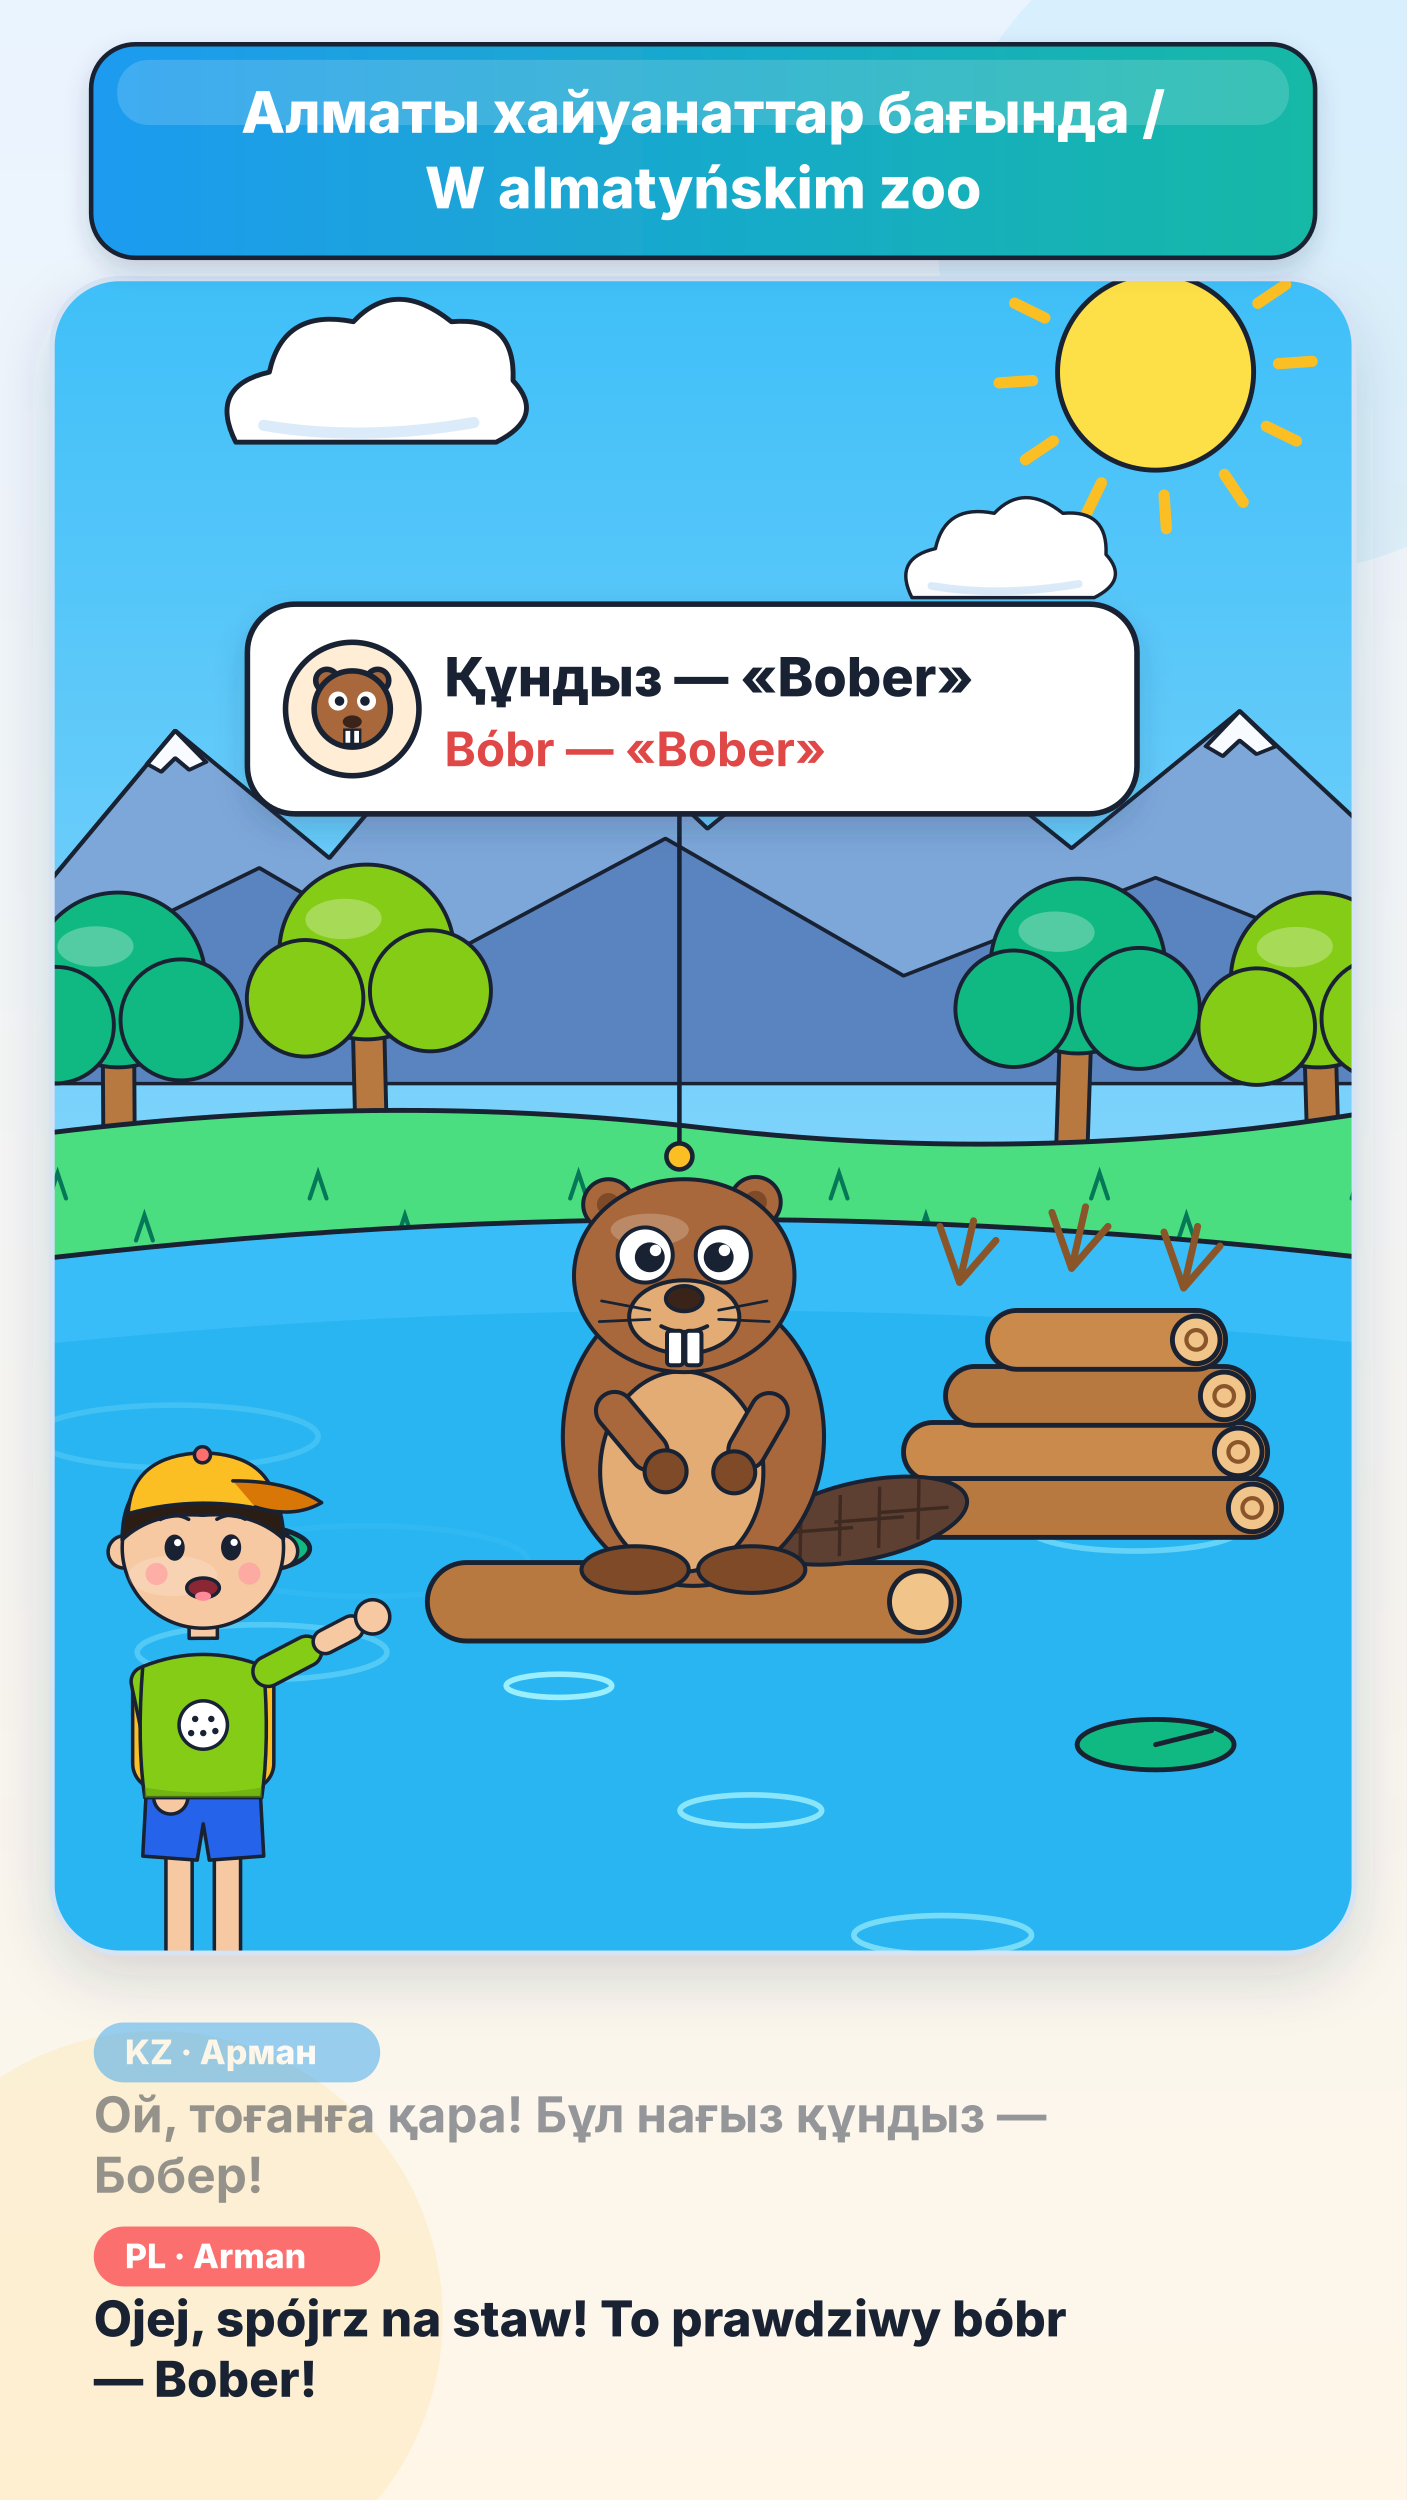
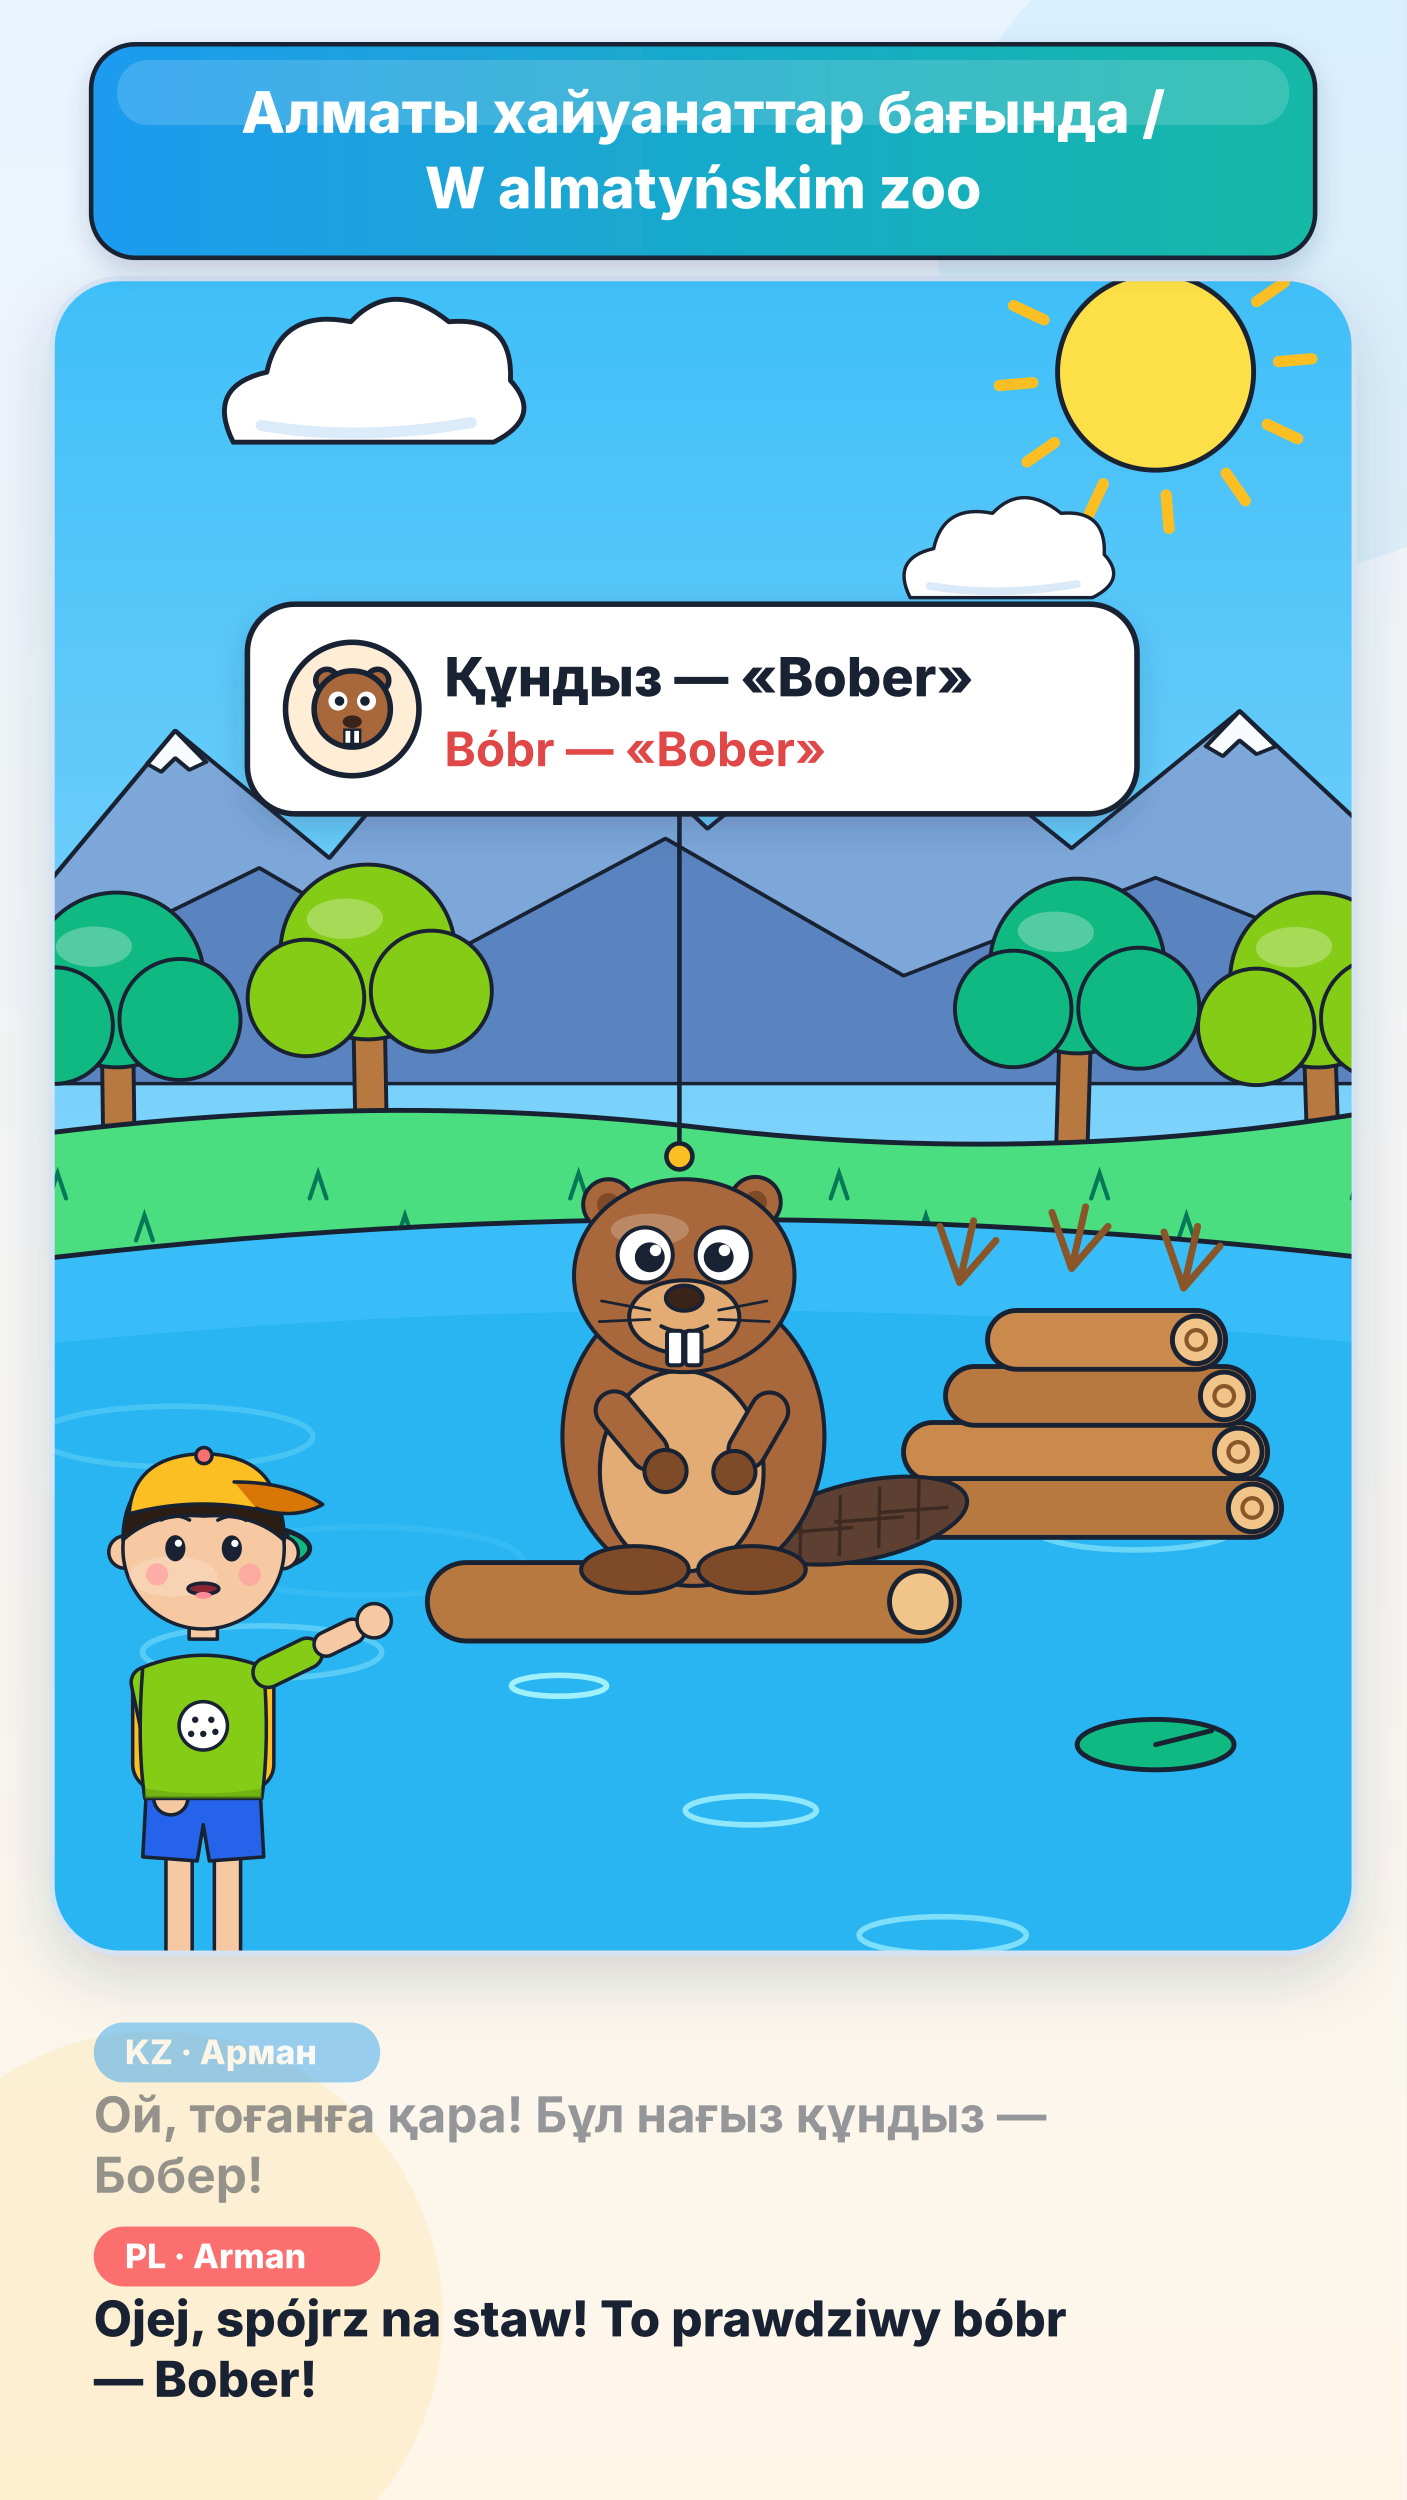
<svg xmlns="http://www.w3.org/2000/svg" viewBox="0 0 1080 1920" width="1080" height="1920" shape-rendering="geometricPrecision" text-rendering="geometricPrecision">
  <g>
    <defs>
      <linearGradient id="bgg" x1="0" y1="0" x2="0" y2="1">
        <stop offset="0" stop-color="#EAF4FF" />
        <stop offset="1" stop-color="#FFF6E8" />
      </linearGradient>
      <filter id="soft" x="-20%" y="-20%" width="140%" height="140%">
        <feDropShadow dx="0" dy="18" stdDeviation="22" flood-color="#1E3A5F" flood-opacity="0.18" />
      </filter>
      <filter id="lift" x="-30%" y="-30%" width="160%" height="160%">
        <feDropShadow dx="0" dy="8" stdDeviation="10" flood-color="#1E3A5F" flood-opacity="0.22" />
      </filter>
      <linearGradient id="hdr" x1="0" y1="0" x2="1" y2="0">
        <stop offset="0" stop-color="#1E9BF0" />
        <stop offset="1" stop-color="#14B8A6" />
      </linearGradient>
      <linearGradient id="cta" x1="0" y1="0" x2="0" y2="1">
        <stop offset="0" stop-color="#FF8A80" />
        <stop offset="0.55" stop-color="#FB6F6F" />
        <stop offset="1" stop-color="#E04848" />
      </linearGradient>
    </defs>
    <rect width="1080" height="1920" fill="url(#bgg)" />
    <circle cx="120" cy="1780" r="220" fill="#FBBF24" opacity="0.12" />
    <circle cx="980" cy="180" r="260" fill="#38BDF8" opacity="0.1" />
  </g>
  <g>
    <defs>
      <clipPath id="cardclip">
        <rect x="40" y="214" width="1000" height="1286" rx="52" />
      </clipPath>
    </defs>
    <rect x="40" y="214" width="1000" height="1286" rx="52" fill="#FFFFFF" filter="url(#soft)" />
    <g clip-path="url(#cardclip)">
      <g transform="translate(40 214)">
        <g opacity="1" transform="translate(500 643) scale(1) translate(-500 -643)">
          <g>
-             <g transform="translate(503.3061 900) scale(1.075592) translate(-500 -900)">
+             <g transform="translate(503.3143 900) scale(1.075581) translate(-500 -900)">
              <g>
                <defs>
                  <linearGradient id="sky" x1="0" y1="0" x2="0" y2="1">
                    <stop offset="0" stop-color="#38BDF8" />
                    <stop offset="1" stop-color="#BAE6FD" />
                  </linearGradient>
                </defs>
                <rect width="1000" height="1286" fill="url(#sky)" />
                <g transform="translate(820 130)">
                  <circle r="70" fill="#FDE047" stroke="#182232" stroke-width="3.5" stroke-linecap="round" stroke-linejoin="round" />
-                   <path d="M-49.134 -73.006 L-62.535 -92.916" stroke="#FBBF24" stroke-width="8" stroke-linecap="round" />
-                   <path d="M-6.049 -87.792 L-7.698 -111.735" stroke="#FBBF24" stroke-width="8" stroke-linecap="round" />
-                   <path d="M38.658 -79.054 L49.201 -100.615" stroke="#FBBF24" stroke-width="8" stroke-linecap="round" />
-                   <path d="M73.006 -49.134 L92.916 -62.535" stroke="#FBBF24" stroke-width="8" stroke-linecap="round" />
-                   <path d="M87.792 -6.049 L111.735 -7.698" stroke="#FBBF24" stroke-width="8" stroke-linecap="round" />
-                   <path d="M79.054 38.658 L100.615 49.201" stroke="#FBBF24" stroke-width="8" stroke-linecap="round" />
-                   <path d="M49.134 73.006 L62.535 92.916" stroke="#FBBF24" stroke-width="8" stroke-linecap="round" />
-                   <path d="M6.049 87.792 L7.698 111.735" stroke="#FBBF24" stroke-width="8" stroke-linecap="round" />
-                   <path d="M-38.658 79.054 L-49.201 100.615" stroke="#FBBF24" stroke-width="8" stroke-linecap="round" />
-                   <path d="M-73.006 49.134 L-92.916 62.535" stroke="#FBBF24" stroke-width="8" stroke-linecap="round" />
-                   <path d="M-87.792 6.049 L-111.735 7.698" stroke="#FBBF24" stroke-width="8" stroke-linecap="round" />
-                   <path d="M-79.054 -38.658 L-100.615 -49.201" stroke="#FBBF24" stroke-width="8" stroke-linecap="round" />
-                 </g>
-                 <g transform="translate(253.2 150) scale(1)">
+                   <path d="M-50.344 -72.177 L-64.074 -91.861" stroke="#FBBF24" stroke-width="8" stroke-linecap="round" />
+                   <path d="M-7.511 -87.679 L-9.56 -111.591" stroke="#FBBF24" stroke-width="8" stroke-linecap="round" />
+                   <path d="M37.335 -79.688 L47.517 -101.421" stroke="#FBBF24" stroke-width="8" stroke-linecap="round" />
+                   <path d="M72.177 -50.344 L91.861 -64.074" stroke="#FBBF24" stroke-width="8" stroke-linecap="round" />
+                   <path d="M87.679 -7.511 L111.591 -9.56" stroke="#FBBF24" stroke-width="8" stroke-linecap="round" />
+                   <path d="M79.688 37.335 L101.421 47.517" stroke="#FBBF24" stroke-width="8" stroke-linecap="round" />
+                   <path d="M50.344 72.177 L64.074 91.861" stroke="#FBBF24" stroke-width="8" stroke-linecap="round" />
+                   <path d="M7.511 87.679 L9.56 111.591" stroke="#FBBF24" stroke-width="8" stroke-linecap="round" />
+                   <path d="M-37.335 79.688 L-47.517 101.421" stroke="#FBBF24" stroke-width="8" stroke-linecap="round" />
+                   <path d="M-72.177 50.344 L-91.861 64.074" stroke="#FBBF24" stroke-width="8" stroke-linecap="round" />
+                   <path d="M-87.679 7.511 L-111.591 9.56" stroke="#FBBF24" stroke-width="8" stroke-linecap="round" />
+                   <path d="M-79.688 -37.335 L-101.421 -47.517" stroke="#FBBF24" stroke-width="8" stroke-linecap="round" />
+                 </g>
+                 <g transform="translate(251.3667 150) scale(1)">
                  <path d="M-90 30 Q-110 -10 -66 -20 Q-56 -66 -6 -56 Q24 -88 64 -56 Q110 -60 108 -14 Q132 12 96 30 Z" fill="#FFFFFF" stroke="#182232" stroke-width="3.5" stroke-linecap="round" stroke-linejoin="round" />
                  <path d="M-70 18 Q0 30 80 16" fill="none" stroke="#DCEBFA" stroke-width="8" stroke-linecap="round" />
                </g>
-                 <g transform="translate(709 270) scale(0.7)">
+                 <g transform="translate(707.75 270) scale(0.7)">
                  <path d="M-90 30 Q-110 -10 -66 -20 Q-56 -66 -6 -56 Q24 -88 64 -56 Q110 -60 108 -14 Q132 12 96 30 Z" fill="#FFFFFF" stroke="#182232" stroke-width="3.5" stroke-linecap="round" stroke-linejoin="round" />
                  <path d="M-70 18 Q0 30 80 16" fill="none" stroke="#DCEBFA" stroke-width="8" stroke-linecap="round" />
                </g>
-                 <g transform="translate(-129.2 90) scale(0.55)">
+                 <g transform="translate(-130.7 90) scale(0.55)">
                  <path d="M-90 30 Q-110 -10 -66 -20 Q-56 -66 -6 -56 Q24 -88 64 -56 Q110 -60 108 -14 Q132 12 96 30 Z" fill="#FFFFFF" stroke="#182232" stroke-width="3.5" stroke-linecap="round" stroke-linejoin="round" />
                  <path d="M-70 18 Q0 30 80 16" fill="none" stroke="#DCEBFA" stroke-width="8" stroke-linecap="round" />
                </g>
              </g>
              <g transform="translate(0 470) scale(1 0.7)">
                <path d="M-20 120 L120 -120 L230 10 L360 -210 L500 -20 L620 -160 L760 0 L880 -140 L1030 60 L1030 220 L-20 220 Z" fill="#7DA7D9" stroke="#182232" stroke-width="3.5" stroke-linecap="round" stroke-linejoin="round" />
                <path d="M320 -140 L360 -210 L400 -150 L380 -130 L360 -150 L340 -128 Z M590 -112 L620 -160 L652 -114 L634 -100 L620 -116 L604 -98 Z M100 -86 L120 -120 L142 -88 L130 -80 L120 -92 L110 -78 Z M856 -104 L880 -140 L906 -104 L892 -96 L880 -110 L868 -94 Z" fill="#F8FBFF" stroke="#182232" stroke-width="3.5" stroke-linecap="round" stroke-linejoin="round" />
                <path d="M-20 160 L180 20 L300 120 L470 -10 L640 130 L820 30 L1030 150 L1030 240 L-20 240 Z" fill="#5A84BF" stroke="#182232" stroke-width="3.5" stroke-linecap="round" stroke-linejoin="round" />
              </g>
-               <g transform="translate(80 700) scale(0.8) rotate(-0.3451524)">
+               <g transform="translate(80 700) scale(0.8) rotate(-0.7471944)">
                <rect x="-14" y="-120" width="28" height="120" rx="8" fill="#B7793F" stroke="#182232" stroke-width="3.5" stroke-linecap="round" stroke-linejoin="round" />
                <circle cx="0" cy="-170" r="78" fill="#10B981" stroke="#182232" stroke-width="3.5" stroke-linecap="round" stroke-linejoin="round" />
                <circle cx="-56" cy="-130" r="52" fill="#10B981" stroke="#182232" stroke-width="3.5" stroke-linecap="round" stroke-linejoin="round" />
                <circle cx="56" cy="-134" r="54" fill="#10B981" stroke="#182232" stroke-width="3.5" stroke-linecap="round" stroke-linejoin="round" />
                <ellipse cx="-20" cy="-200" rx="34" ry="18" fill="#FFFFFF" opacity="0.28" />
              </g>
-               <g transform="translate(260 680) scale(0.8) rotate(-1.371705)">
+               <g transform="translate(260 680) scale(0.8) rotate(-1.039118)">
                <rect x="-14" y="-120" width="28" height="120" rx="8" fill="#B7793F" stroke="#182232" stroke-width="3.5" stroke-linecap="round" stroke-linejoin="round" />
                <circle cx="0" cy="-170" r="78" fill="#84CC16" stroke="#182232" stroke-width="3.5" stroke-linecap="round" stroke-linejoin="round" />
                <circle cx="-56" cy="-130" r="52" fill="#84CC16" stroke="#182232" stroke-width="3.5" stroke-linecap="round" stroke-linejoin="round" />
                <circle cx="56" cy="-134" r="54" fill="#84CC16" stroke="#182232" stroke-width="3.5" stroke-linecap="round" stroke-linejoin="round" />
                <ellipse cx="-20" cy="-200" rx="34" ry="18" fill="#FFFFFF" opacity="0.28" />
              </g>
-               <g transform="translate(760 690) scale(0.8) rotate(1.893213)">
+               <g transform="translate(760 690) scale(0.8) rotate(1.717784)">
                <rect x="-14" y="-120" width="28" height="120" rx="8" fill="#B7793F" stroke="#182232" stroke-width="3.5" stroke-linecap="round" stroke-linejoin="round" />
                <circle cx="0" cy="-170" r="78" fill="#10B981" stroke="#182232" stroke-width="3.5" stroke-linecap="round" stroke-linejoin="round" />
                <circle cx="-56" cy="-130" r="52" fill="#10B981" stroke="#182232" stroke-width="3.5" stroke-linecap="round" stroke-linejoin="round" />
                <circle cx="56" cy="-134" r="54" fill="#10B981" stroke="#182232" stroke-width="3.5" stroke-linecap="round" stroke-linejoin="round" />
                <ellipse cx="-20" cy="-200" rx="34" ry="18" fill="#FFFFFF" opacity="0.28" />
              </g>
-               <g transform="translate(940 700) scale(0.8) rotate(-1.649581)">
+               <g transform="translate(940 700) scale(0.8) rotate(-1.848656)">
                <rect x="-14" y="-120" width="28" height="120" rx="8" fill="#B7793F" stroke="#182232" stroke-width="3.5" stroke-linecap="round" stroke-linejoin="round" />
                <circle cx="0" cy="-170" r="78" fill="#84CC16" stroke="#182232" stroke-width="3.5" stroke-linecap="round" stroke-linejoin="round" />
                <circle cx="-56" cy="-130" r="52" fill="#84CC16" stroke="#182232" stroke-width="3.5" stroke-linecap="round" stroke-linejoin="round" />
                <circle cx="56" cy="-134" r="54" fill="#84CC16" stroke="#182232" stroke-width="3.5" stroke-linecap="round" stroke-linejoin="round" />
                <ellipse cx="-20" cy="-200" rx="34" ry="18" fill="#FFFFFF" opacity="0.28" />
              </g>
              <g>
                <path d="M-20 680 Q250 640 500 670 Q760 700 1020 650 L1020 1306 L-20 1306 Z" fill="#4ADE80" stroke="#182232" stroke-width="3.5" stroke-linecap="round" stroke-linejoin="round" />
                <path d="M30 720 l6 -18 l6 18" fill="none" stroke="#047857" stroke-width="3" stroke-linecap="round" />
                <path d="M92 750 l6 -18 l6 18" fill="none" stroke="#047857" stroke-width="3" stroke-linecap="round" />
                <path d="M154 780 l6 -18 l6 18" fill="none" stroke="#047857" stroke-width="3" stroke-linecap="round" />
                <path d="M216 720 l6 -18 l6 18" fill="none" stroke="#047857" stroke-width="3" stroke-linecap="round" />
                <path d="M278 750 l6 -18 l6 18" fill="none" stroke="#047857" stroke-width="3" stroke-linecap="round" />
                <path d="M340 780 l6 -18 l6 18" fill="none" stroke="#047857" stroke-width="3" stroke-linecap="round" />
                <path d="M402 720 l6 -18 l6 18" fill="none" stroke="#047857" stroke-width="3" stroke-linecap="round" />
                <path d="M464 750 l6 -18 l6 18" fill="none" stroke="#047857" stroke-width="3" stroke-linecap="round" />
                <path d="M526 780 l6 -18 l6 18" fill="none" stroke="#047857" stroke-width="3" stroke-linecap="round" />
                <path d="M588 720 l6 -18 l6 18" fill="none" stroke="#047857" stroke-width="3" stroke-linecap="round" />
                <path d="M650 750 l6 -18 l6 18" fill="none" stroke="#047857" stroke-width="3" stroke-linecap="round" />
                <path d="M712 780 l6 -18 l6 18" fill="none" stroke="#047857" stroke-width="3" stroke-linecap="round" />
                <path d="M774 720 l6 -18 l6 18" fill="none" stroke="#047857" stroke-width="3" stroke-linecap="round" />
                <path d="M836 750 l6 -18 l6 18" fill="none" stroke="#047857" stroke-width="3" stroke-linecap="round" />
                <path d="M898 780 l6 -18 l6 18" fill="none" stroke="#047857" stroke-width="3" stroke-linecap="round" />
                <path d="M960 720 l6 -18 l6 18" fill="none" stroke="#047857" stroke-width="3" stroke-linecap="round" />
              </g>
              <g>
                <path d="M-30 770 Q500 700 1030 770 L1030 1316 L-30 1316 Z" fill="#38BDF8" stroke="#182232" stroke-width="3.5" stroke-linecap="round" stroke-linejoin="round" />
                <path d="M-30 830 Q500 770 1030 830 L1030 1316 L-30 1316 Z" fill="#0EA5E9" opacity="0.35" />
-                 <ellipse cx="120" cy="890" rx="102" ry="22.44" fill="none" stroke="#A5F3FC" stroke-width="4" opacity="0.2" />
-                 <ellipse cx="257" cy="979" rx="114.857" ry="25.269" fill="none" stroke="#A5F3FC" stroke-width="4" opacity="0.057" />
-                 <ellipse cx="394" cy="1068" rx="37.714" ry="8.297" fill="none" stroke="#A5F3FC" stroke-width="4" opacity="0.914" />
-                 <ellipse cx="531" cy="1157" rx="50.571" ry="11.126" fill="none" stroke="#A5F3FC" stroke-width="4" opacity="0.771" />
-                 <ellipse cx="668" cy="1246" rx="63.429" ry="13.954" fill="none" stroke="#A5F3FC" stroke-width="4" opacity="0.629" />
-                 <ellipse cx="805" cy="955" rx="76.286" ry="16.783" fill="none" stroke="#A5F3FC" stroke-width="4" opacity="0.486" />
-                 <ellipse cx="182" cy="1044" rx="89.143" ry="19.611" fill="none" stroke="#A5F3FC" stroke-width="4" opacity="0.343" />
+                 <ellipse cx="120" cy="890" rx="98.25" ry="21.615" fill="none" stroke="#A5F3FC" stroke-width="4" opacity="0.242" />
+                 <ellipse cx="257" cy="979" rx="111.107" ry="24.444" fill="none" stroke="#A5F3FC" stroke-width="4" opacity="0.099" />
+                 <ellipse cx="394" cy="1068" rx="33.964" ry="7.472" fill="none" stroke="#A5F3FC" stroke-width="4" opacity="0.956" />
+                 <ellipse cx="531" cy="1157" rx="46.821" ry="10.301" fill="none" stroke="#A5F3FC" stroke-width="4" opacity="0.813" />
+                 <ellipse cx="668" cy="1246" rx="59.679" ry="13.129" fill="none" stroke="#A5F3FC" stroke-width="4" opacity="0.67" />
+                 <ellipse cx="805" cy="955" rx="72.536" ry="15.958" fill="none" stroke="#A5F3FC" stroke-width="4" opacity="0.527" />
+                 <ellipse cx="182" cy="1044" rx="85.393" ry="18.786" fill="none" stroke="#A5F3FC" stroke-width="4" opacity="0.385" />
                <g transform="translate(160 970)">
                  <ellipse rx="56" ry="18" fill="#10B981" stroke="#182232" stroke-width="3.5" stroke-linecap="round" stroke-linejoin="round" />
                  <path d="M0 0 L40 -10" stroke="#182232" stroke-width="3.5" stroke-linecap="round" stroke-linejoin="round" />
                </g>
                <g transform="translate(820 1110)">
                  <ellipse rx="56" ry="18" fill="#10B981" stroke="#182232" stroke-width="3.5" stroke-linecap="round" stroke-linejoin="round" />
                  <path d="M0 0 L40 -10" stroke="#182232" stroke-width="3.5" stroke-linecap="round" stroke-linejoin="round" />
                </g>
              </g>
              <g transform="translate(640 880)">
                <g>
                  <rect x="0" y="0" width="260" height="42" rx="21" fill="#C98A4B" stroke="#182232" stroke-width="3.5" stroke-linecap="round" stroke-linejoin="round" />
                  <circle cx="239" cy="21" r="17" fill="#F1C48A" stroke="#182232" stroke-width="3.5" stroke-linecap="round" stroke-linejoin="round" />
                  <circle cx="239" cy="21" r="7" fill="none" stroke="#8A5528" stroke-width="3" />
                </g>
                <g>
                  <rect x="30" y="-40" width="220" height="42" rx="21" fill="#B7793F" stroke="#182232" stroke-width="3.5" stroke-linecap="round" stroke-linejoin="round" />
                  <circle cx="229" cy="-19" r="17" fill="#F1C48A" stroke="#182232" stroke-width="3.5" stroke-linecap="round" stroke-linejoin="round" />
                  <circle cx="229" cy="-19" r="7" fill="none" stroke="#8A5528" stroke-width="3" />
                </g>
                <g>
                  <rect x="60" y="-80" width="170" height="42" rx="21" fill="#C98A4B" stroke="#182232" stroke-width="3.5" stroke-linecap="round" stroke-linejoin="round" />
                  <circle cx="209" cy="-59" r="17" fill="#F1C48A" stroke="#182232" stroke-width="3.5" stroke-linecap="round" stroke-linejoin="round" />
                  <circle cx="209" cy="-59" r="7" fill="none" stroke="#8A5528" stroke-width="3" />
                </g>
                <g>
                  <rect x="-10" y="40" width="280" height="42" rx="21" fill="#B7793F" stroke="#182232" stroke-width="3.5" stroke-linecap="round" stroke-linejoin="round" />
                  <circle cx="249" cy="61" r="17" fill="#F1C48A" stroke="#182232" stroke-width="3.5" stroke-linecap="round" stroke-linejoin="round" />
                  <circle cx="249" cy="61" r="7" fill="none" stroke="#8A5528" stroke-width="3" />
                </g>
                <path d="M40 -100 l-14 -40 M40 -100 l10 -44 M40 -100 l26 -30" stroke="#8A5528" stroke-width="5" stroke-linecap="round" />
                <path d="M120 -110 l-14 -40 M120 -110 l10 -44 M120 -110 l26 -30" stroke="#8A5528" stroke-width="5" stroke-linecap="round" />
                <path d="M200 -96 l-14 -40 M200 -96 l10 -44 M200 -96 l26 -30" stroke="#8A5528" stroke-width="5" stroke-linecap="round" />
              </g>
              <rect x="300" y="980" width="380" height="56" rx="28" fill="#B7793F" stroke="#182232" stroke-width="3.5" stroke-linecap="round" stroke-linejoin="round" />
              <circle cx="652" cy="1008" r="22" fill="#F1C48A" stroke="#182232" stroke-width="3.5" stroke-linecap="round" stroke-linejoin="round" />
              <g transform="translate(490 990) scale(0.82)">
                <g transform="translate(60 -30) rotate(-12)">
                  <ellipse cx="90" cy="0" rx="92" ry="34" fill="#5E4033" stroke="#182232" stroke-width="3.5" stroke-linecap="round" stroke-linejoin="round" />
                  <path d="M40 -26 L28 26" stroke="#3E2A20" stroke-width="3" />
                  <path d="M75 -26 L63 26" stroke="#3E2A20" stroke-width="3" />
                  <path d="M110 -26 L98 26" stroke="#3E2A20" stroke-width="3" />
                  <path d="M145 -26 L133 26" stroke="#3E2A20" stroke-width="3" />
                  <path d="M20 -4 L80 4" stroke="#3E2A20" stroke-width="3" />
                  <path d="M65 -4 L125 4" stroke="#3E2A20" stroke-width="3" />
                  <path d="M105 -4 L165 4" stroke="#3E2A20" stroke-width="3" />
                </g>
-                 <g transform="scale(1.01541)">
+                 <g transform="scale(1.018596)">
                  <ellipse cx="0" cy="-120" rx="112" ry="128" fill="#A9683B" stroke="#182232" stroke-width="3.5" stroke-linecap="round" stroke-linejoin="round" />
                  <ellipse cx="-10" cy="-90" rx="70" ry="86" fill="#E2AC74" stroke="#182232" stroke-width="3.5" stroke-linecap="round" stroke-linejoin="round" />
                  <ellipse cx="-50" cy="-6" rx="46" ry="20" fill="#7E4A27" stroke="#182232" stroke-width="3.5" stroke-linecap="round" stroke-linejoin="round" />
                  <ellipse cx="50" cy="-6" rx="46" ry="20" fill="#7E4A27" stroke="#182232" stroke-width="3.5" stroke-linecap="round" stroke-linejoin="round" />
                  <g transform="translate(-74 -150)">
                    <g transform="rotate(-40)">
                      <rect x="-16" y="-6" width="32" height="78" rx="16" fill="#A9683B" stroke="#182232" stroke-width="3.5" stroke-linecap="round" stroke-linejoin="round" />
                      <circle cy="78" r="18" fill="#7E4A27" stroke="#182232" stroke-width="3.5" stroke-linecap="round" stroke-linejoin="round" />
                    </g>
                  </g>
                  <g transform="translate(70 -150) rotate(30)">
                    <rect x="-16" y="-6" width="32" height="70" rx="16" fill="#A9683B" stroke="#182232" stroke-width="3.5" stroke-linecap="round" stroke-linejoin="round" />
                    <circle cy="70" r="18" fill="#7E4A27" stroke="#182232" stroke-width="3.5" stroke-linecap="round" stroke-linejoin="round" />
                  </g>
                </g>
                <g transform="translate(-8 -262)">
                  <circle cx="-66" cy="-62" r="22" fill="#A9683B" stroke="#182232" stroke-width="3.5" stroke-linecap="round" stroke-linejoin="round" />
                  <circle cx="-66" cy="-62" r="10" fill="#7E4A27" />
                  <circle cx="62" cy="-64" r="22" fill="#A9683B" stroke="#182232" stroke-width="3.5" stroke-linecap="round" stroke-linejoin="round" />
                  <circle cx="62" cy="-64" r="10" fill="#7E4A27" />
                  <ellipse cx="0" cy="0" rx="96" ry="84" fill="#A9683B" stroke="#182232" stroke-width="3.5" stroke-linecap="round" stroke-linejoin="round" />
                  <ellipse cx="-30" cy="-40" rx="34" ry="14" fill="#FFFFFF" opacity="0.22" />
                  <g transform="translate(-34 -18) scale(1 1)">
                    <circle r="24" fill="#FFFFFF" stroke="#182232" stroke-width="3.5" stroke-linecap="round" stroke-linejoin="round" />
                    <circle cx="4" cy="2" r="13" fill="#182232" />
                    <circle cx="9" cy="-4" r="5" fill="#FFFFFF" />
                  </g>
                  <g transform="translate(34 -18) scale(1 1)">
                    <circle r="24" fill="#FFFFFF" stroke="#182232" stroke-width="3.5" stroke-linecap="round" stroke-linejoin="round" />
                    <circle cx="-4" cy="2" r="13" fill="#182232" />
                    <circle cx="1" cy="-4" r="5" fill="#FFFFFF" />
                  </g>
                  <ellipse cx="0" cy="36" rx="48" ry="32" fill="#E2AC74" stroke="#182232" stroke-width="3.5" stroke-linecap="round" stroke-linejoin="round" />
-                   <ellipse cx="0" cy="20" rx="16" ry="11" fill="#3A2318" stroke="#182232" stroke-width="3.5" stroke-linecap="round" stroke-linejoin="round" />
+                   <ellipse cx="0" cy="19.565" rx="16" ry="11" fill="#3A2318" stroke="#182232" stroke-width="3.5" stroke-linecap="round" stroke-linejoin="round" />
                  <path d="M-20 44 Q0 54 20 44" fill="none" stroke="#182232" stroke-width="3.5" stroke-linecap="round" stroke-linejoin="round" />
                  <rect x="-15" y="48" width="14" height="30" rx="3" fill="#FFFFFF" stroke="#182232" stroke-width="3.5" stroke-linecap="round" stroke-linejoin="round" />
                  <rect x="1" y="48" width="14" height="30" rx="3" fill="#FFFFFF" stroke="#182232" stroke-width="3.5" stroke-linecap="round" stroke-linejoin="round" />
                  <path d="M-12 54 L-6 54" stroke="#FFFFFF" stroke-width="0" />
                  <path d="M-30 30 L-72 22 M-30 38 L-74 40" stroke="#182232" stroke-width="2.4" stroke-linecap="round" />
                  <path d="M30 30 L72 22 M30 38 L74 40" stroke="#182232" stroke-width="2.4" stroke-linecap="round" />
                </g>
              </g>
              <g transform="translate(140 1290) scale(0.72 0.72)">
                <ellipse cx="0" cy="4" rx="86" ry="16" fill="#182232" opacity="0.12" />
-                 <g transform="translate(0 -1.445261)">
+                 <g transform="translate(0 -0.6390912)">
                  <rect x="-37" y="-170" width="26" height="150" rx="12" fill="#F6C9A2" stroke="#182232" stroke-width="3.5" stroke-linecap="round" stroke-linejoin="round" />
                  <rect x="11" y="-170" width="26" height="150" rx="12" fill="#F6C9A2" stroke="#182232" stroke-width="3.5" stroke-linecap="round" stroke-linejoin="round" />
                  <g>
                    <path d="M-58 -6 Q-58 -34 -28 -34 Q4 -34 6 -6 Z" fill="#FFFFFF" stroke="#182232" stroke-width="3.5" stroke-linecap="round" stroke-linejoin="round" />
                    <path d="M-52 -14 L-2 -14" stroke="#FB6F6F" stroke-width="6" stroke-linecap="round" />
                  </g>
                  <g>
                    <path d="M-2 -6 Q-2 -34 28 -34 Q60 -34 62 -6 Z" fill="#FFFFFF" stroke="#182232" stroke-width="3.5" stroke-linecap="round" stroke-linejoin="round" />
                    <path d="M4 -14 L54 -14" stroke="#FB6F6F" stroke-width="6" stroke-linecap="round" />
                  </g>
                  <path d="M-56 -212 L-60 -138 L-6 -134 L0 -170 L6 -134 L60 -138 L56 -212 Z" fill="#2563EB" stroke="#182232" stroke-width="3.5" stroke-linecap="round" stroke-linejoin="round" />
                  <rect x="-70" y="-330" width="140" height="126" rx="26" fill="#FBBF24" stroke="#182232" stroke-width="3.5" stroke-linecap="round" stroke-linejoin="round" />
                  <g transform="translate(-58 -318)">
                    <g transform="rotate(-12)">
                      <rect x="-15" y="-8" width="30" height="73.16" rx="15" fill="#84CC16" stroke="#182232" stroke-width="3.5" stroke-linecap="round" stroke-linejoin="round" />
                      <rect x="-12" y="59" width="24" height="53.1" rx="12" fill="#F6C9A2" stroke="#182232" stroke-width="3.5" stroke-linecap="round" stroke-linejoin="round" />
                      <circle cx="0" cy="124" r="17" fill="#F6C9A2" stroke="#182232" stroke-width="3.5" stroke-linecap="round" stroke-linejoin="round" />
                    </g>
                  </g>
                  <path d="M-60 -326 Q-66 -250 -58 -196 L58 -196 Q66 -250 60 -326 Q0 -350 -60 -326 Z" fill="#84CC16" stroke="#182232" stroke-width="3.5" stroke-linecap="round" stroke-linejoin="round" />
                  <path d="M-58 -206 Q0 -196 58 -206 L58 -196 L-58 -196 Z" fill="#65A30D" opacity="0.6" />
                  <g transform="translate(0 -268)">
                    <circle r="24" fill="#FFFFFF" stroke="#182232" stroke-width="3.5" stroke-linecap="round" stroke-linejoin="round" />
                    <circle cx="-8" cy="-6" r="3.2" fill="#182232" />
                    <circle cx="8" cy="-6" r="3.2" fill="#182232" />
                    <circle cx="0" cy="8" r="3.2" fill="#182232" />
                    <circle cx="-12" cy="8" r="3.2" fill="#182232" />
                    <circle cx="12" cy="6" r="3.2" fill="#182232" />
                  </g>
                  <g transform="translate(58 -318)">
-                     <g transform="rotate(-117.4987)">
+                     <g transform="rotate(-115.9279)">
                      <rect x="-15" y="-8" width="30" height="73.16" rx="15" fill="#84CC16" stroke="#182232" stroke-width="3.5" stroke-linecap="round" stroke-linejoin="round" />
                      <rect x="-12" y="59" width="24" height="53.1" rx="12" fill="#F6C9A2" stroke="#182232" stroke-width="3.5" stroke-linecap="round" stroke-linejoin="round" />
                      <circle cx="0" cy="124" r="17" fill="#F6C9A2" stroke="#182232" stroke-width="3.5" stroke-linecap="round" stroke-linejoin="round" />
                    </g>
                  </g>
-                   <g transform="translate(0 -360) rotate(-0.2506665)">
+                   <g transform="translate(0 -360) rotate(0.2194686)">
                    <rect x="-14" y="-24" width="28" height="30" fill="#F6C9A2" stroke="#182232" stroke-width="3.5" stroke-linecap="round" stroke-linejoin="round" />
                    <circle cx="-78" cy="-80" r="16" fill="#F6C9A2" stroke="#182232" stroke-width="3.5" stroke-linecap="round" stroke-linejoin="round" />
                    <circle cx="78" cy="-80" r="16" fill="#F6C9A2" stroke="#182232" stroke-width="3.5" stroke-linecap="round" stroke-linejoin="round" />
                    <circle cx="0" cy="-84" r="80" fill="#F6C9A2" stroke="#182232" stroke-width="3.5" stroke-linecap="round" stroke-linejoin="round" />
                    <ellipse cx="-30" cy="-56" rx="44" ry="20" fill="#FFFFFF" opacity="0.18" />
                    <g>
                      <path d="M-80 -92 Q-80 -166 0 -168 Q80 -166 80 -92 Q50 -120 0 -116 Q-50 -120 -80 -92 Z" fill="#2B1D14" stroke="#182232" stroke-width="3.5" stroke-linecap="round" stroke-linejoin="round" />
                      <path d="M-74 -118 Q-70 -176 0 -178 Q70 -176 74 -118 Q0 -138 -74 -118 Z" fill="#FBBF24" stroke="#182232" stroke-width="3.5" stroke-linecap="round" stroke-linejoin="round" />
                      <path d="M30 -150 Q86 -150 118 -128 Q90 -112 52 -124" fill="#D97706" stroke="#182232" stroke-width="3.5" stroke-linecap="round" stroke-linejoin="round" />
                      <circle cx="0" cy="-176" r="8" fill="#FB6F6F" stroke="#182232" stroke-width="3.5" stroke-linecap="round" stroke-linejoin="round" />
                    </g>
                    <g transform="translate(-28 -84) scale(1 1)">
                      <ellipse rx="10" ry="13" fill="#182232" />
                      <circle cx="3" cy="-5" r="3.6" fill="#FFFFFF" />
                    </g>
                    <g transform="translate(28 -84) scale(1 1)">
                      <ellipse rx="10" ry="13" fill="#182232" />
                      <circle cx="3" cy="-5" r="3.6" fill="#FFFFFF" />
                    </g>
                    <path d="M-42 -112 Q-28 -120 -14 -112" fill="none" stroke="#182232" stroke-width="3.5" stroke-linecap="round" stroke-linejoin="round" />
                    <path d="M14 -112 Q28 -120 42 -112" fill="none" stroke="#182232" stroke-width="3.5" stroke-linecap="round" stroke-linejoin="round" />
                    <circle cx="-46" cy="-58" r="11" fill="#FF9AA2" opacity="0.65" />
                    <circle cx="46" cy="-58" r="11" fill="#FF9AA2" opacity="0.65" />
                    <g>
-                       <ellipse cx="0" cy="-44" rx="16.16" ry="9.8" fill="#8B2635" stroke="#182232" stroke-width="3.5" stroke-linecap="round" stroke-linejoin="round" />
-                       <ellipse cx="0" cy="-35.68" rx="8" ry="4.547" fill="#FF8A9A" />
+                       <ellipse cx="0" cy="-44" rx="15.3" ry="5.5" fill="#8B2635" stroke="#182232" stroke-width="3.5" stroke-linecap="round" stroke-linejoin="round" />
+                       <ellipse cx="0" cy="-37.4" rx="8" ry="3.4" fill="#FF8A9A" />
                    </g>
                  </g>
                </g>
              </g>
            </g>
            <g>
-               <path d="M481.794 411.04 Q481.794 371.04 481.794 674.126" fill="none" stroke="#182232" stroke-width="3.5" stroke-linecap="round" stroke-dasharray="342.011" stroke-dashoffset="0" />
-               <circle cx="481.794" cy="674.126" r="10" fill="#FBBF24" stroke="#182232" stroke-width="3.5" stroke-linecap="round" stroke-linejoin="round" />
+               <path d="M481.803 411.04 Q481.803 371.04 481.803 674.128" fill="none" stroke="#182232" stroke-width="3.5" stroke-linecap="round" stroke-dasharray="342.014" stroke-dashoffset="0" />
+               <circle cx="481.803" cy="674.128" r="10" fill="#FBBF24" stroke="#182232" stroke-width="3.5" stroke-linecap="round" stroke-linejoin="round" />
              <g transform="translate(150 250) scale(1.22)" opacity="1">
                <rect width="560" height="132" rx="30" fill="#FFFFFF" filter="url(#lift)" />
                <rect width="560" height="132" rx="30" fill="none" stroke="#182232" stroke-width="3.5" stroke-linecap="round" stroke-linejoin="round" />
                <g transform="translate(66 66)">
                  <g>
                    <circle r="42" fill="#FFEDD5" stroke="#182232" stroke-width="3.5" stroke-linecap="round" stroke-linejoin="round" />
                    <g>
                      <circle cx="-16" cy="-18" r="7" fill="#A9683B" stroke="#182232" stroke-width="3.5" stroke-linecap="round" stroke-linejoin="round" />
                      <circle cx="16" cy="-18" r="7" fill="#A9683B" stroke="#182232" stroke-width="3.5" stroke-linecap="round" stroke-linejoin="round" />
                      <circle cy="0" r="24" fill="#A9683B" stroke="#182232" stroke-width="3.5" stroke-linecap="round" stroke-linejoin="round" />
                      <circle cx="-9" cy="-5" r="6" fill="#FFFFFF" />
                      <circle cx="9" cy="-5" r="6" fill="#FFFFFF" />
                      <circle cx="-8" cy="-5" r="3" fill="#182232" />
                      <circle cx="8" cy="-5" r="3" fill="#182232" />
                      <ellipse cy="8" rx="6" ry="4" fill="#3A2318" />
                      <rect x="-5" y="13" width="4.5" height="9" fill="#FFFFFF" stroke="#182232" stroke-width="1.5" />
                      <rect x="0.5" y="13" width="4.5" height="9" fill="#FFFFFF" stroke="#182232" stroke-width="1.5" />
                    </g>
                  </g>
                </g>
                <text x="124" y="58" font-family="Inter, &quot;DejaVu Sans&quot;, sans-serif" font-weight="800" font-size="34" fill="#182232">Құндыз — «Bober»</text>
                <text x="124" y="102" font-family="Inter, &quot;DejaVu Sans&quot;, sans-serif" font-weight="700" font-size="30" fill="#E04848">Bóbr — «Bober»</text>
              </g>
            </g>
          </g>
        </g>
        <rect width="1000" height="1286" fill="#FFFFFF" opacity="0" />
      </g>
    </g>
    <rect x="40" y="214" width="1000" height="1286" rx="52" fill="none" stroke="#D5E3F3" stroke-width="4" />
  </g>
  <g transform="translate(540 116)" opacity="1">
    <rect x="-470" y="-82" width="940" height="164" rx="34" fill="url(#hdr)" filter="url(#lift)" />
    <rect x="-470" y="-82" width="940" height="164" rx="34" fill="none" stroke="#182232" stroke-width="3.5" stroke-linecap="round" stroke-linejoin="round" />
    <rect x="-450" y="-70" width="900" height="50" rx="24" fill="#FFFFFF" opacity="0.16" />
    <text x="0" y="-14" text-anchor="middle" font-family="Inter, &quot;DejaVu Sans&quot;, sans-serif" font-weight="800" font-size="44" fill="#FFFFFF">Алматы хайуанаттар бағында /</text>
    <text x="0" y="44" text-anchor="middle" font-family="Inter, &quot;DejaVu Sans&quot;, sans-serif" font-weight="800" font-size="44" fill="#FFFFFF">W almatyńskim zoo</text>
  </g>
  <g opacity="1">
    <g opacity="0.45">
      <rect x="72" y="1553.28" width="220" height="46" rx="23" fill="#1E9BF0" />
      <text x="96" y="1585.28" font-family="Inter, &quot;DejaVu Sans&quot;, sans-serif" font-weight="800" font-size="26" fill="#FFFFFF">KZ · Арман</text>
      <text x="72" y="1637.64" font-family="Inter, &quot;DejaVu Sans&quot;, sans-serif" font-weight="700" font-size="38" fill="#182232">Ой, тоғанға қара! Бұл нағыз құндыз —</text>
      <text x="72" y="1684" font-family="Inter, &quot;DejaVu Sans&quot;, sans-serif" font-weight="700" font-size="38" fill="#182232">Бобер!</text>
    </g>
    <g opacity="1">
      <rect x="72" y="1710" width="220" height="46" rx="23" fill="#FB6F6F" />
      <text x="96" y="1742" font-family="Inter, &quot;DejaVu Sans&quot;, sans-serif" font-weight="800" font-size="26" fill="#FFFFFF">PL · Arman</text>
      <text x="72" y="1794.36" font-family="Inter, &quot;DejaVu Sans&quot;, sans-serif" font-weight="800" font-size="38" fill="#182232">Ojej, spójrz na staw! To prawdziwy bóbr</text>
      <text x="72" y="1840.72" font-family="Inter, &quot;DejaVu Sans&quot;, sans-serif" font-weight="800" font-size="38" fill="#182232">— Bober!</text>
    </g>
  </g>
</svg>
